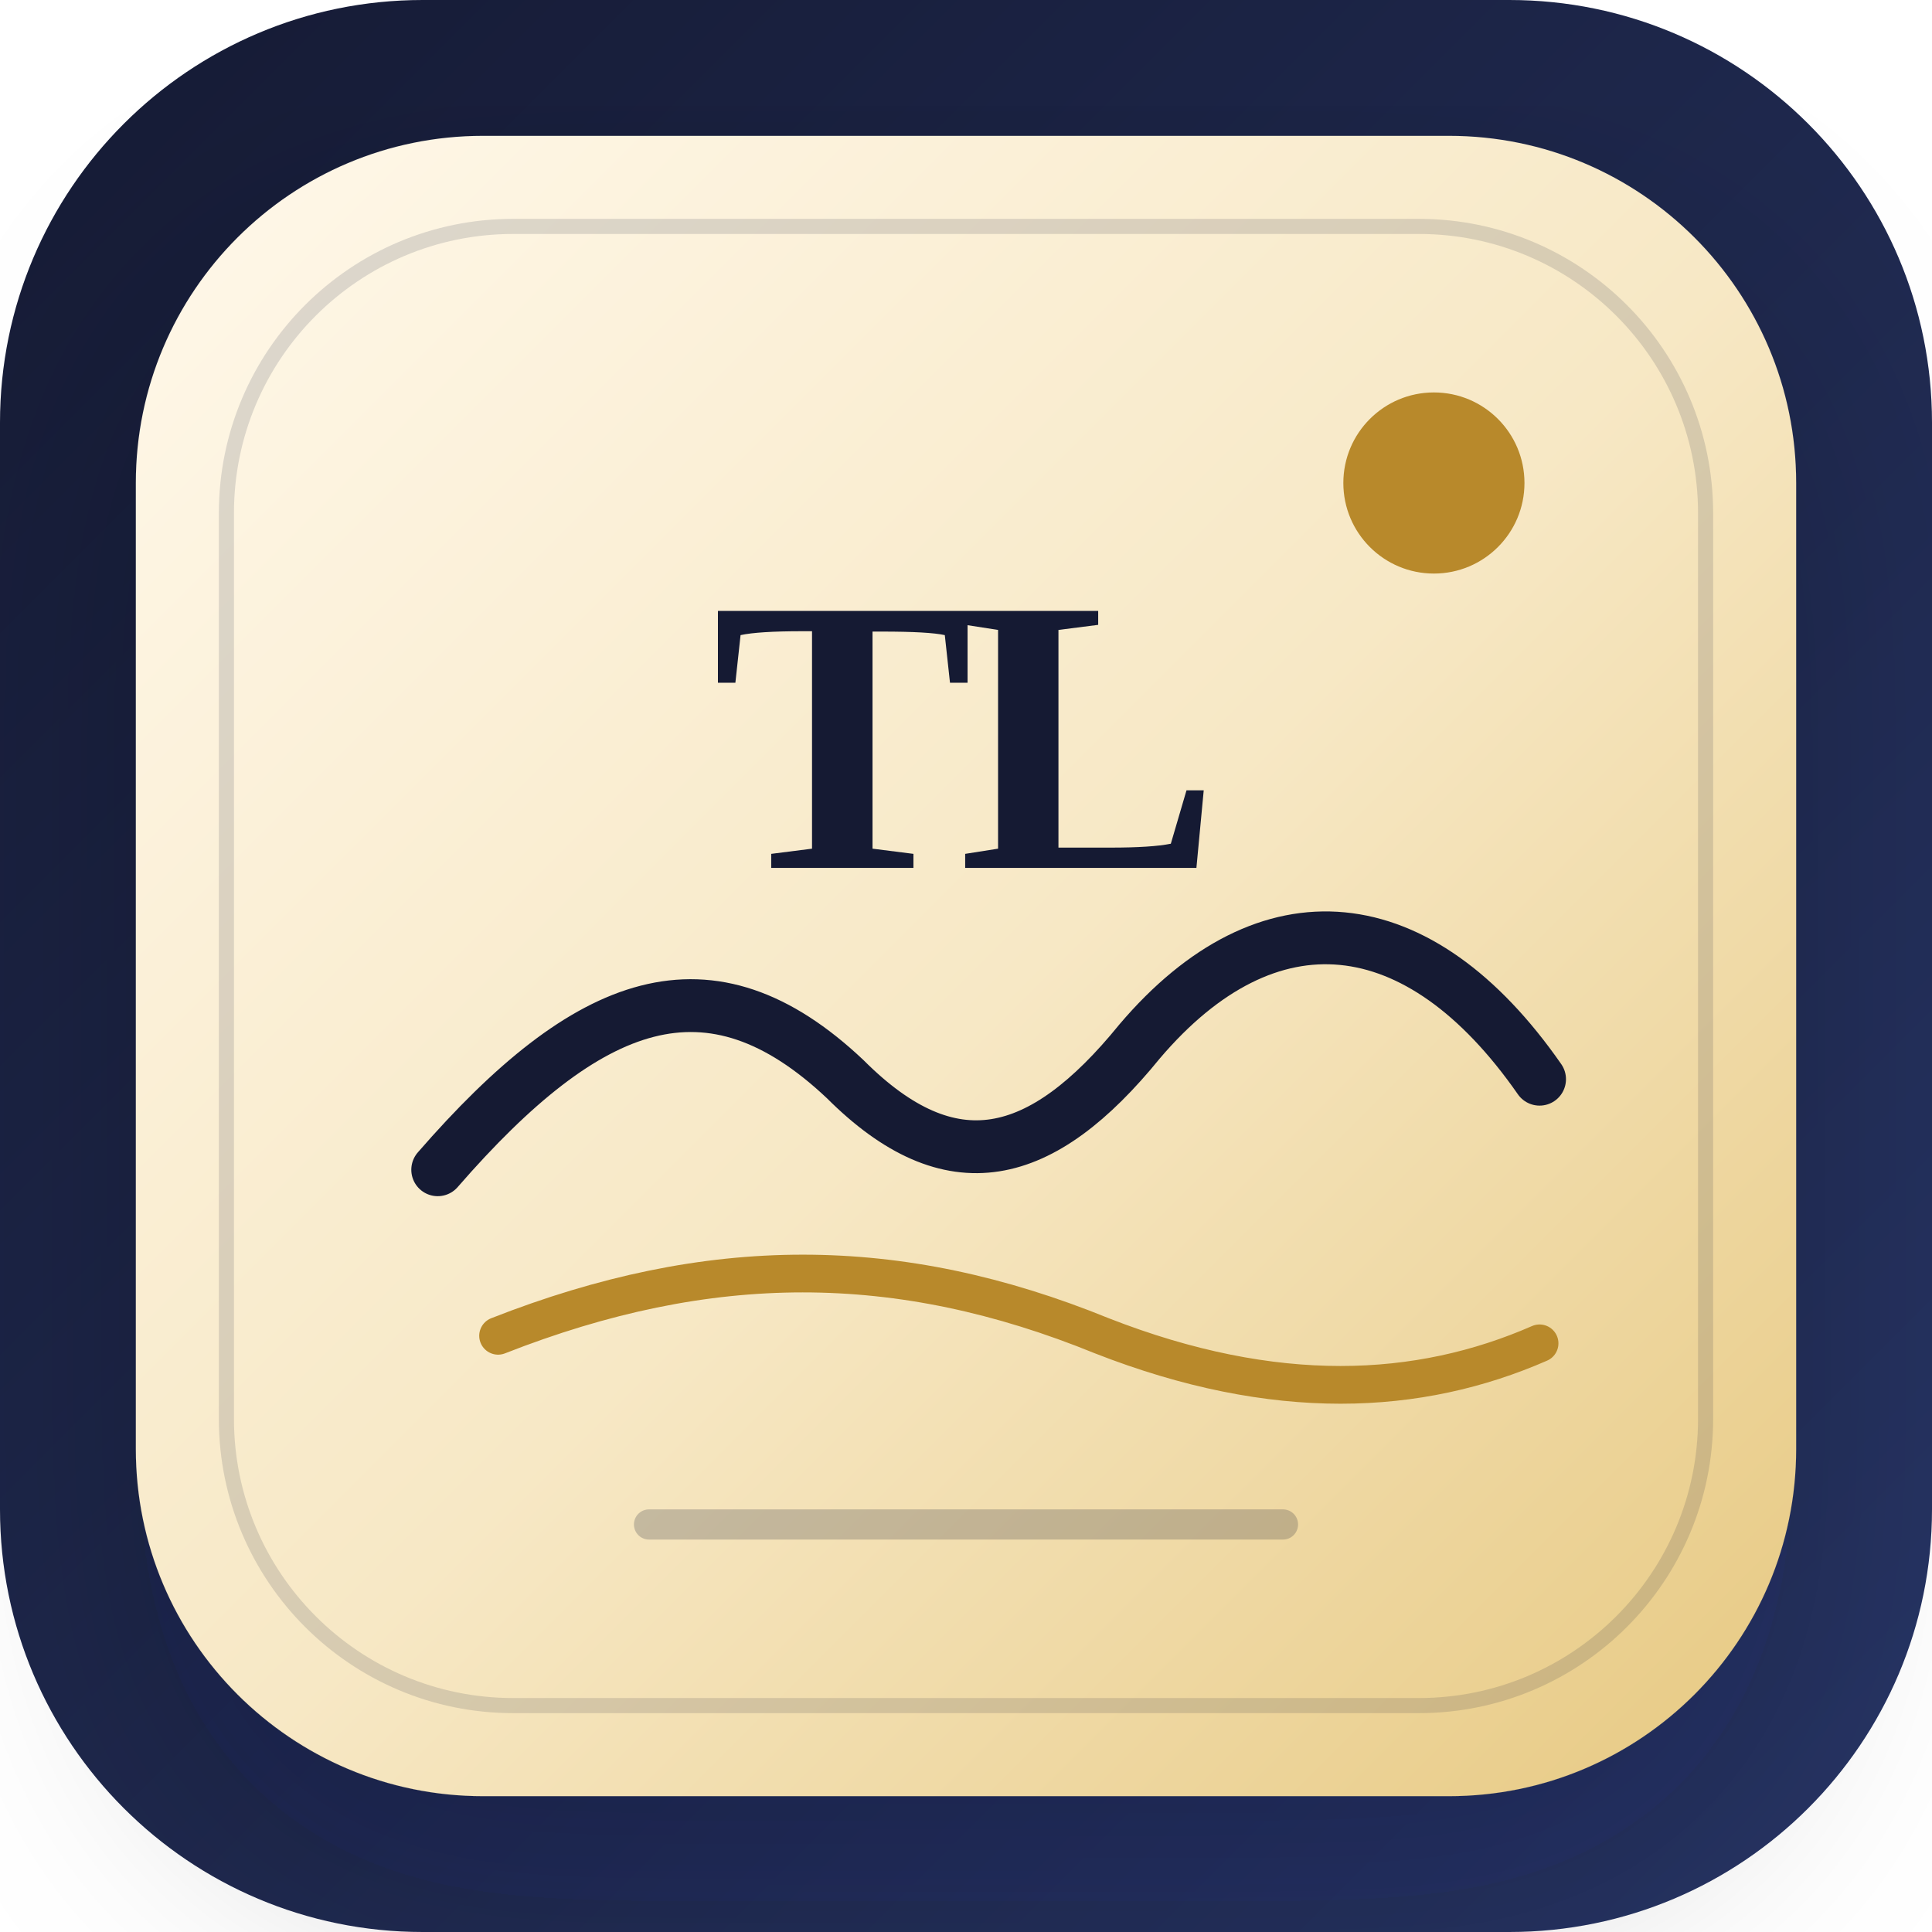
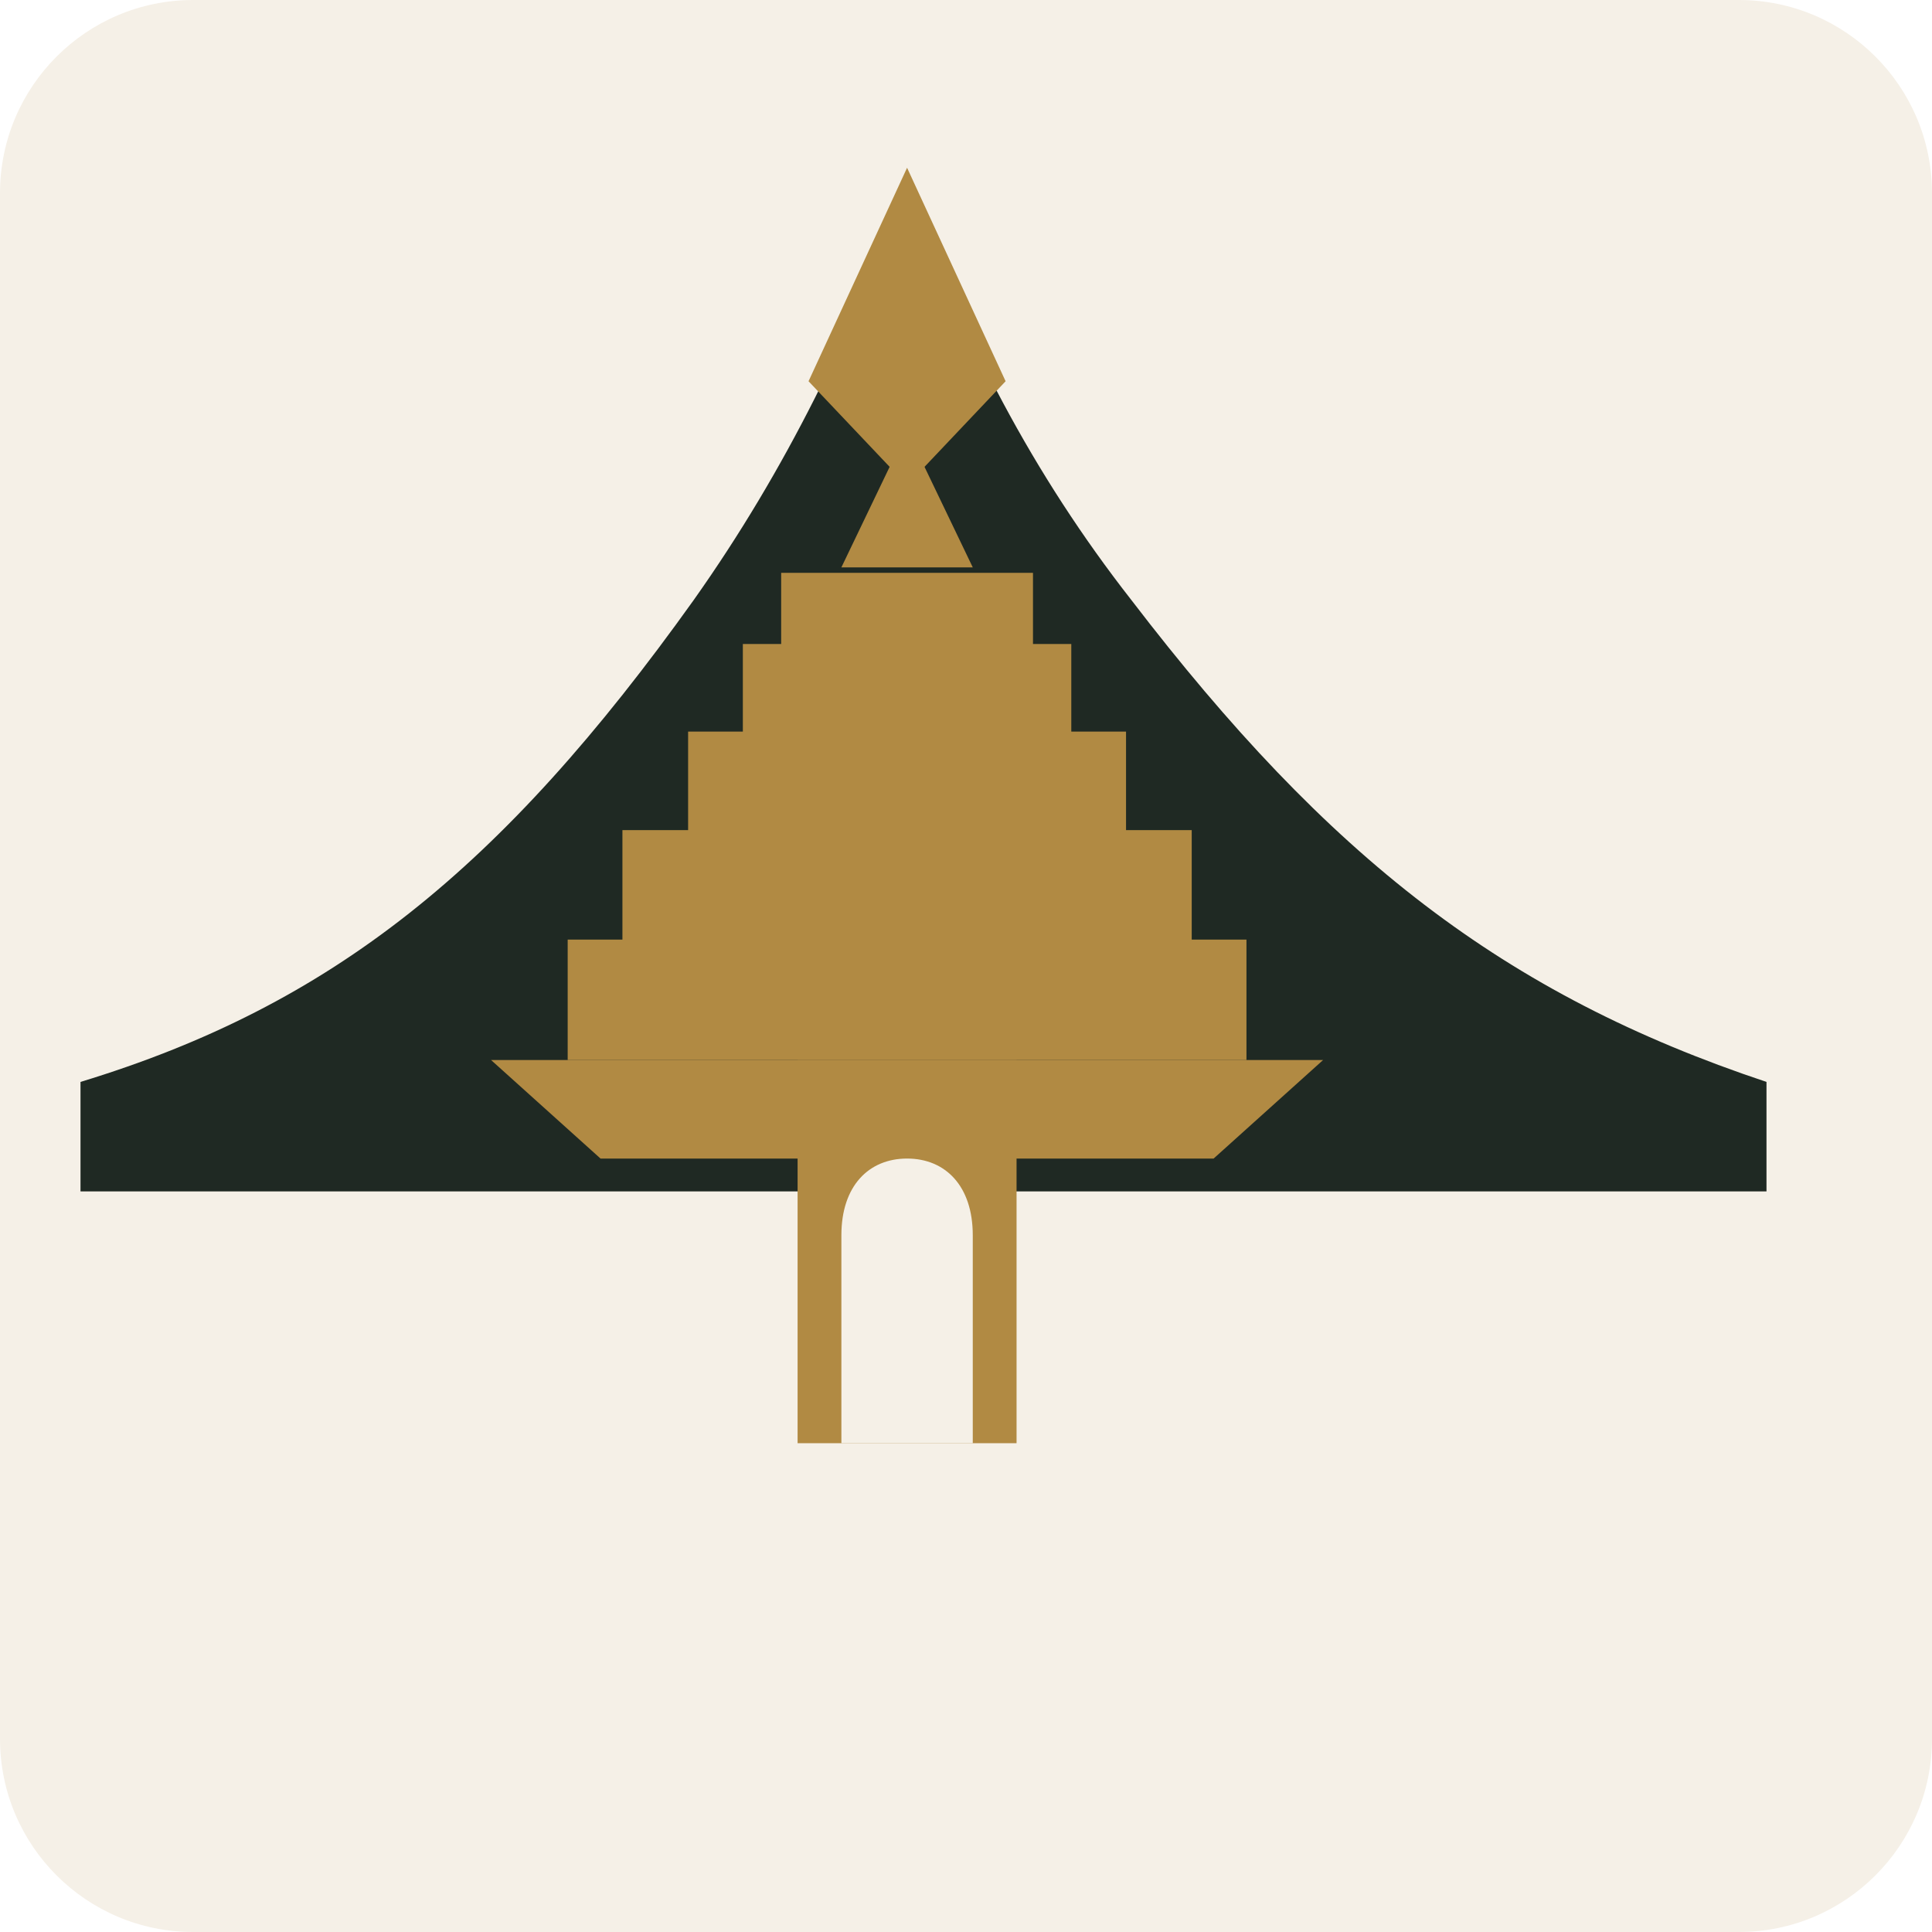
- <svg xmlns="http://www.w3.org/2000/svg" viewBox="0 0 256 256" role="img" aria-labelledby="title desc">
-   <defs>
-     <linearGradient id="ivory" x1="0" y1="0" x2="1" y2="1">
-       <stop offset="0" stop-color="#FFF8EA" />
-       <stop offset="0.52" stop-color="#F7E8C5" />
-       <stop offset="1" stop-color="#E7C982" />
-     </linearGradient>
-     <linearGradient id="midnight" x1="0" y1="0" x2="1" y2="1">
-       <stop offset="0" stop-color="#151A33" />
-       <stop offset="1" stop-color="#273566" />
-     </linearGradient>
-     <filter id="softShadow" x="-20%" y="-20%" width="140%" height="140%">
-       <feDropShadow dx="0" dy="14" stdDeviation="16" flood-color="#151A33" flood-opacity="0.18" />
-     </filter>
-   </defs>
-   <rect width="256" height="256" rx="56" fill="url(#midnight)" />
-   <rect x="18" y="18" width="220" height="220" rx="46" fill="url(#ivory)" filter="url(#softShadow)" />
-   <rect x="30" y="30" width="196" height="196" rx="38" fill="none" stroke="#151A33" stroke-opacity="0.14" stroke-width="2" />
-   <circle cx="190" cy="64" r="12" fill="#B8892B" />
-   <path d="M58 155 C78 132 94 126 112 143 C126 157 138 154 151 138 C168 118 188 120 204 143" fill="none" stroke="#151A33" stroke-width="7" stroke-linecap="round" stroke-linejoin="round" />
-   <path d="M66 177 C94 166 119 166 146 177 C169 186 188 185 204 178" fill="none" stroke="#B8892B" stroke-width="5" stroke-linecap="round" />
-   <text x="128" y="115" text-anchor="middle" font-family="Georgia, 'Times New Roman', serif" font-size="52" font-weight="700" fill="#151A33" letter-spacing="-2">TL</text>
-   <path d="M86 202 H170" stroke="#151A33" stroke-width="4" stroke-linecap="round" opacity="0.22" />
+ <svg xmlns="http://www.w3.org/2000/svg" viewBox="0 0 240 240" role="img" aria-labelledby="title desc">
+   <rect width="240" height="240" rx="24" fill="#F5F0E7" />
+   <g transform="translate(10 -5) scale(.68)">
+     <path d="M0 205C46 191 77 166 112 117c17-24 29-49 39-76 10 28 23 53 41 76 36 47 68 72 116 88v20H0Z" fill="#1F2923" />
+     <path d="M151 38 169 77 151 96 133 77Z" fill="#B18A43" />
+     <path d="M151 86 139 111h24Z" fill="#B18A43" />
+     <path d="M128 112h46v13h-46zM121 125h60v16h-60zM111 141h80v18h-80zM99 159h104v20H99zM89 179h124v22H89z" fill="#B18A43" />
+     <path d="M75 201h152l-20 18H95Z" fill="#B18A43" />
+     <path d="M131 201h40v70h-40Z" fill="#B18A43" />
+     <path d="M139 271v-38c0-9 5-14 12-14s12 5 12 14v38Z" fill="#F5F0E7" />
+   </g>
</svg>
